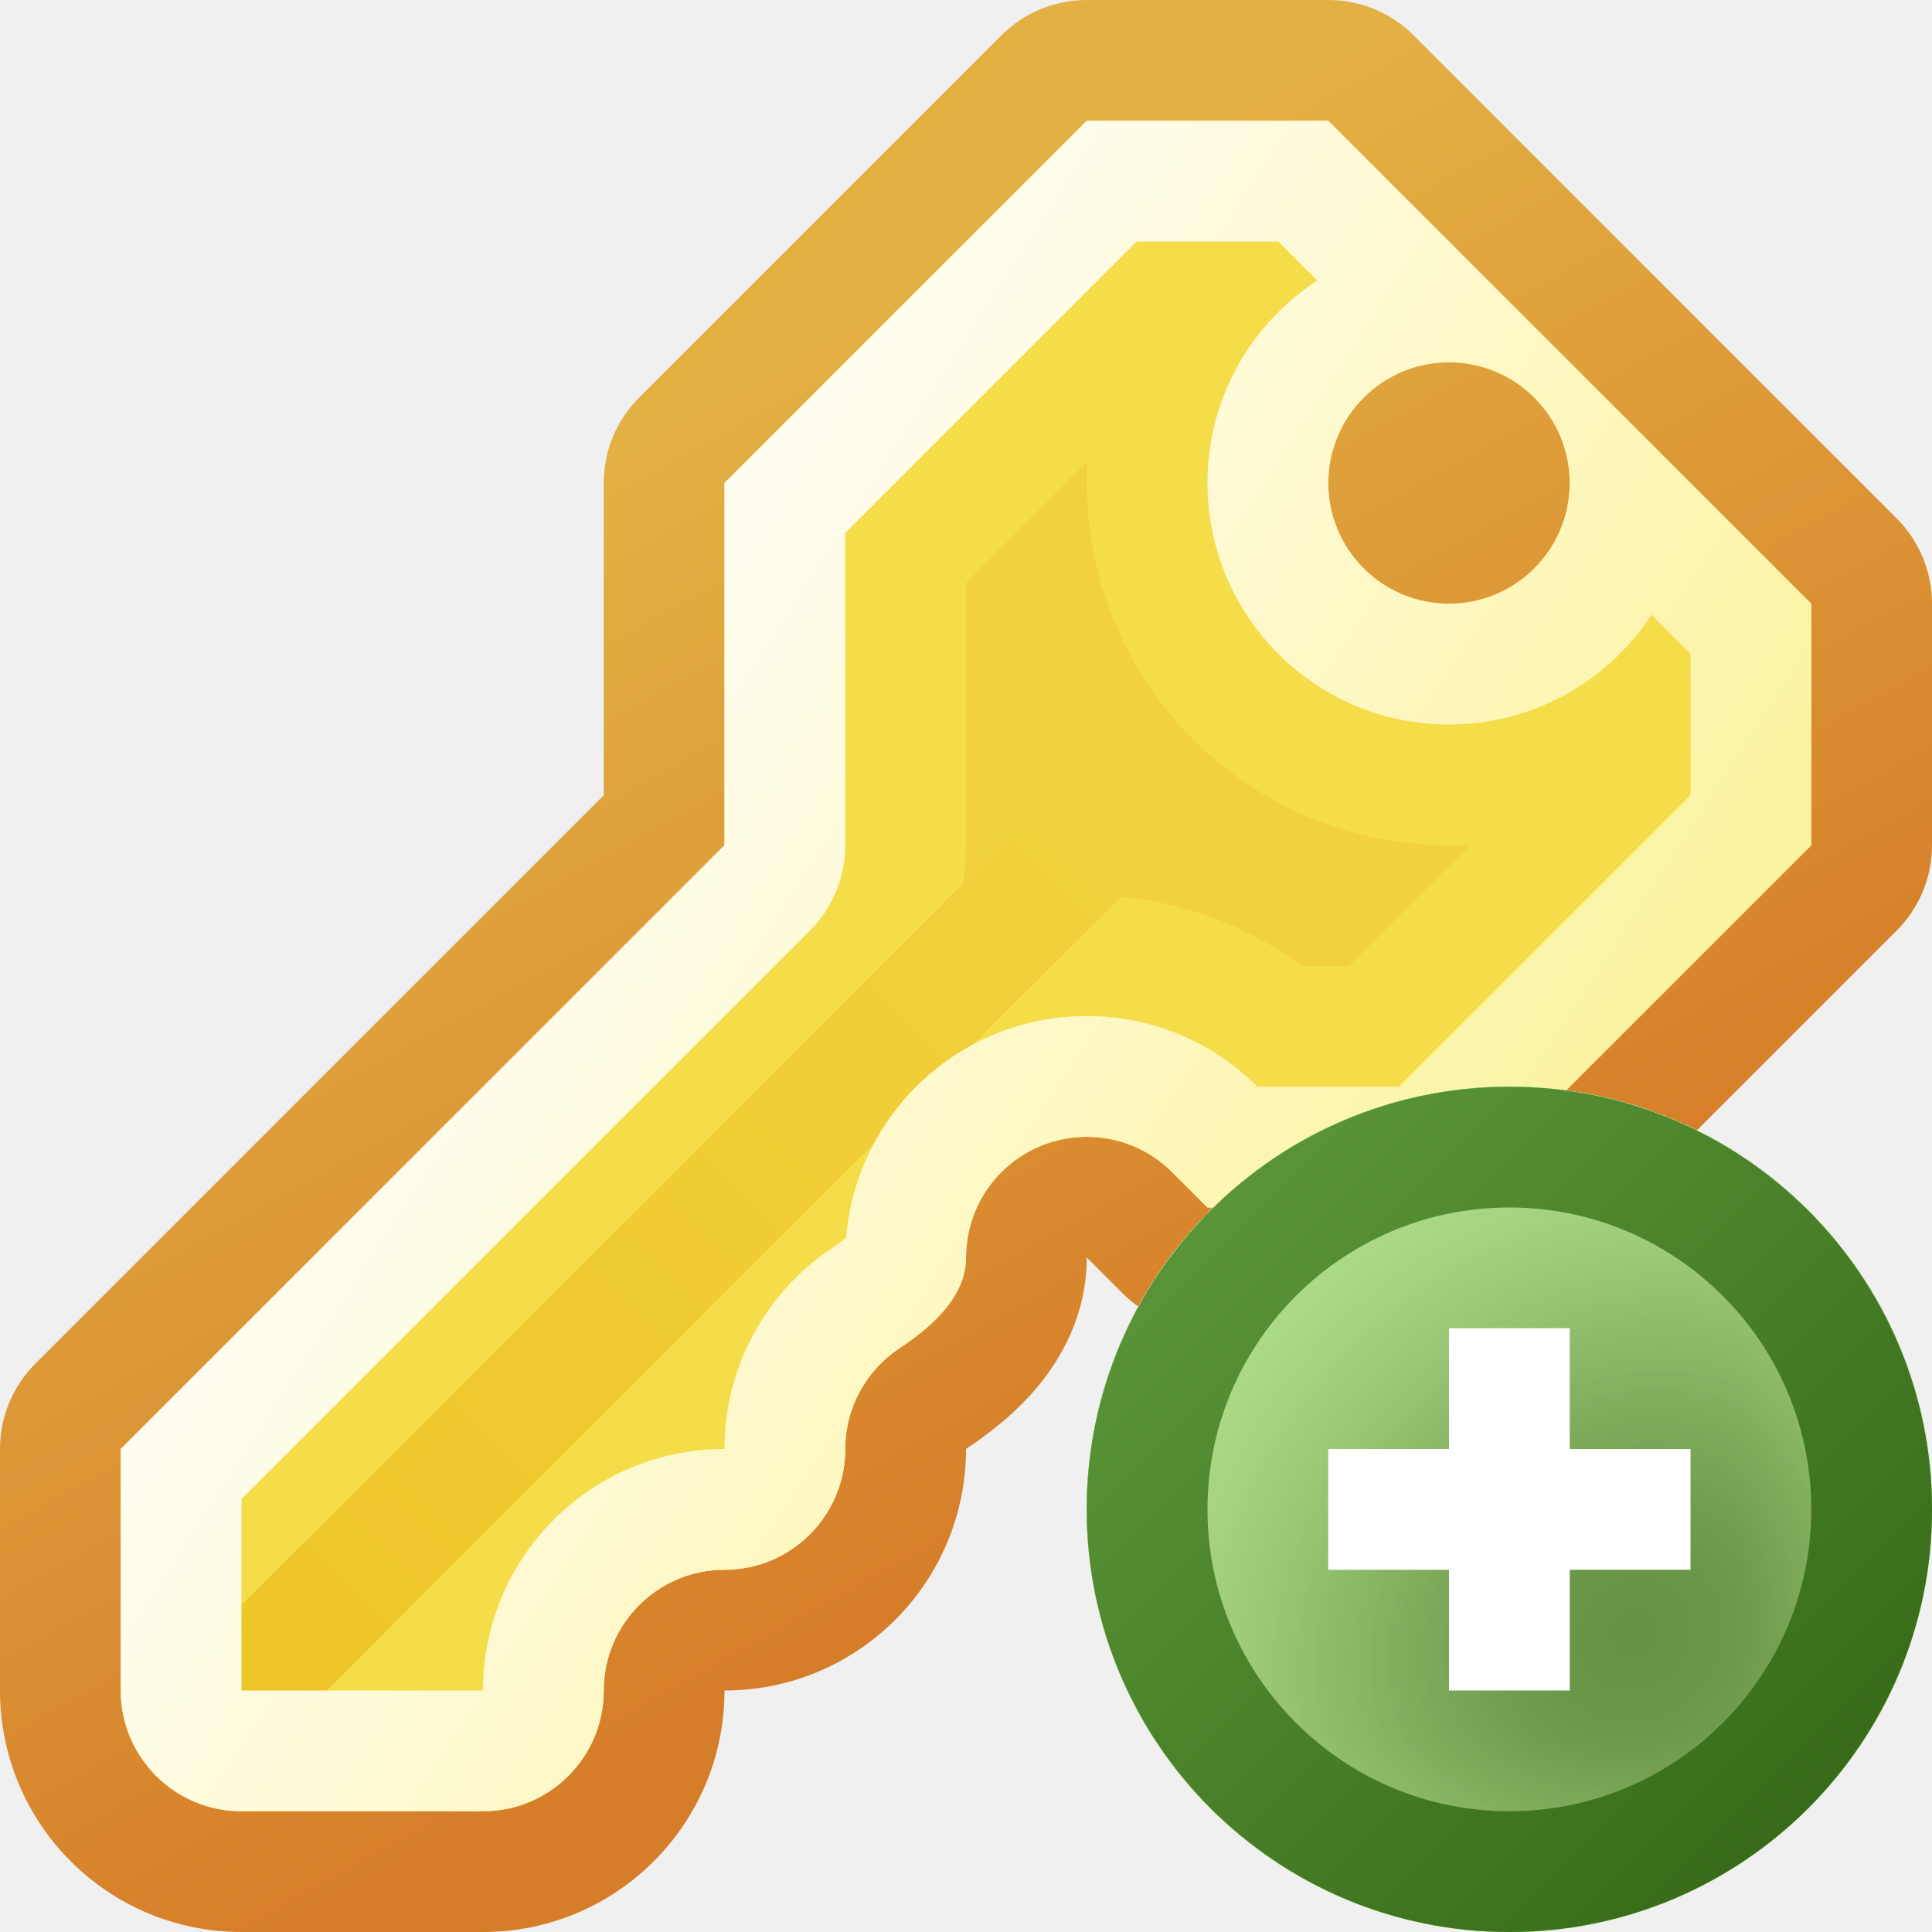
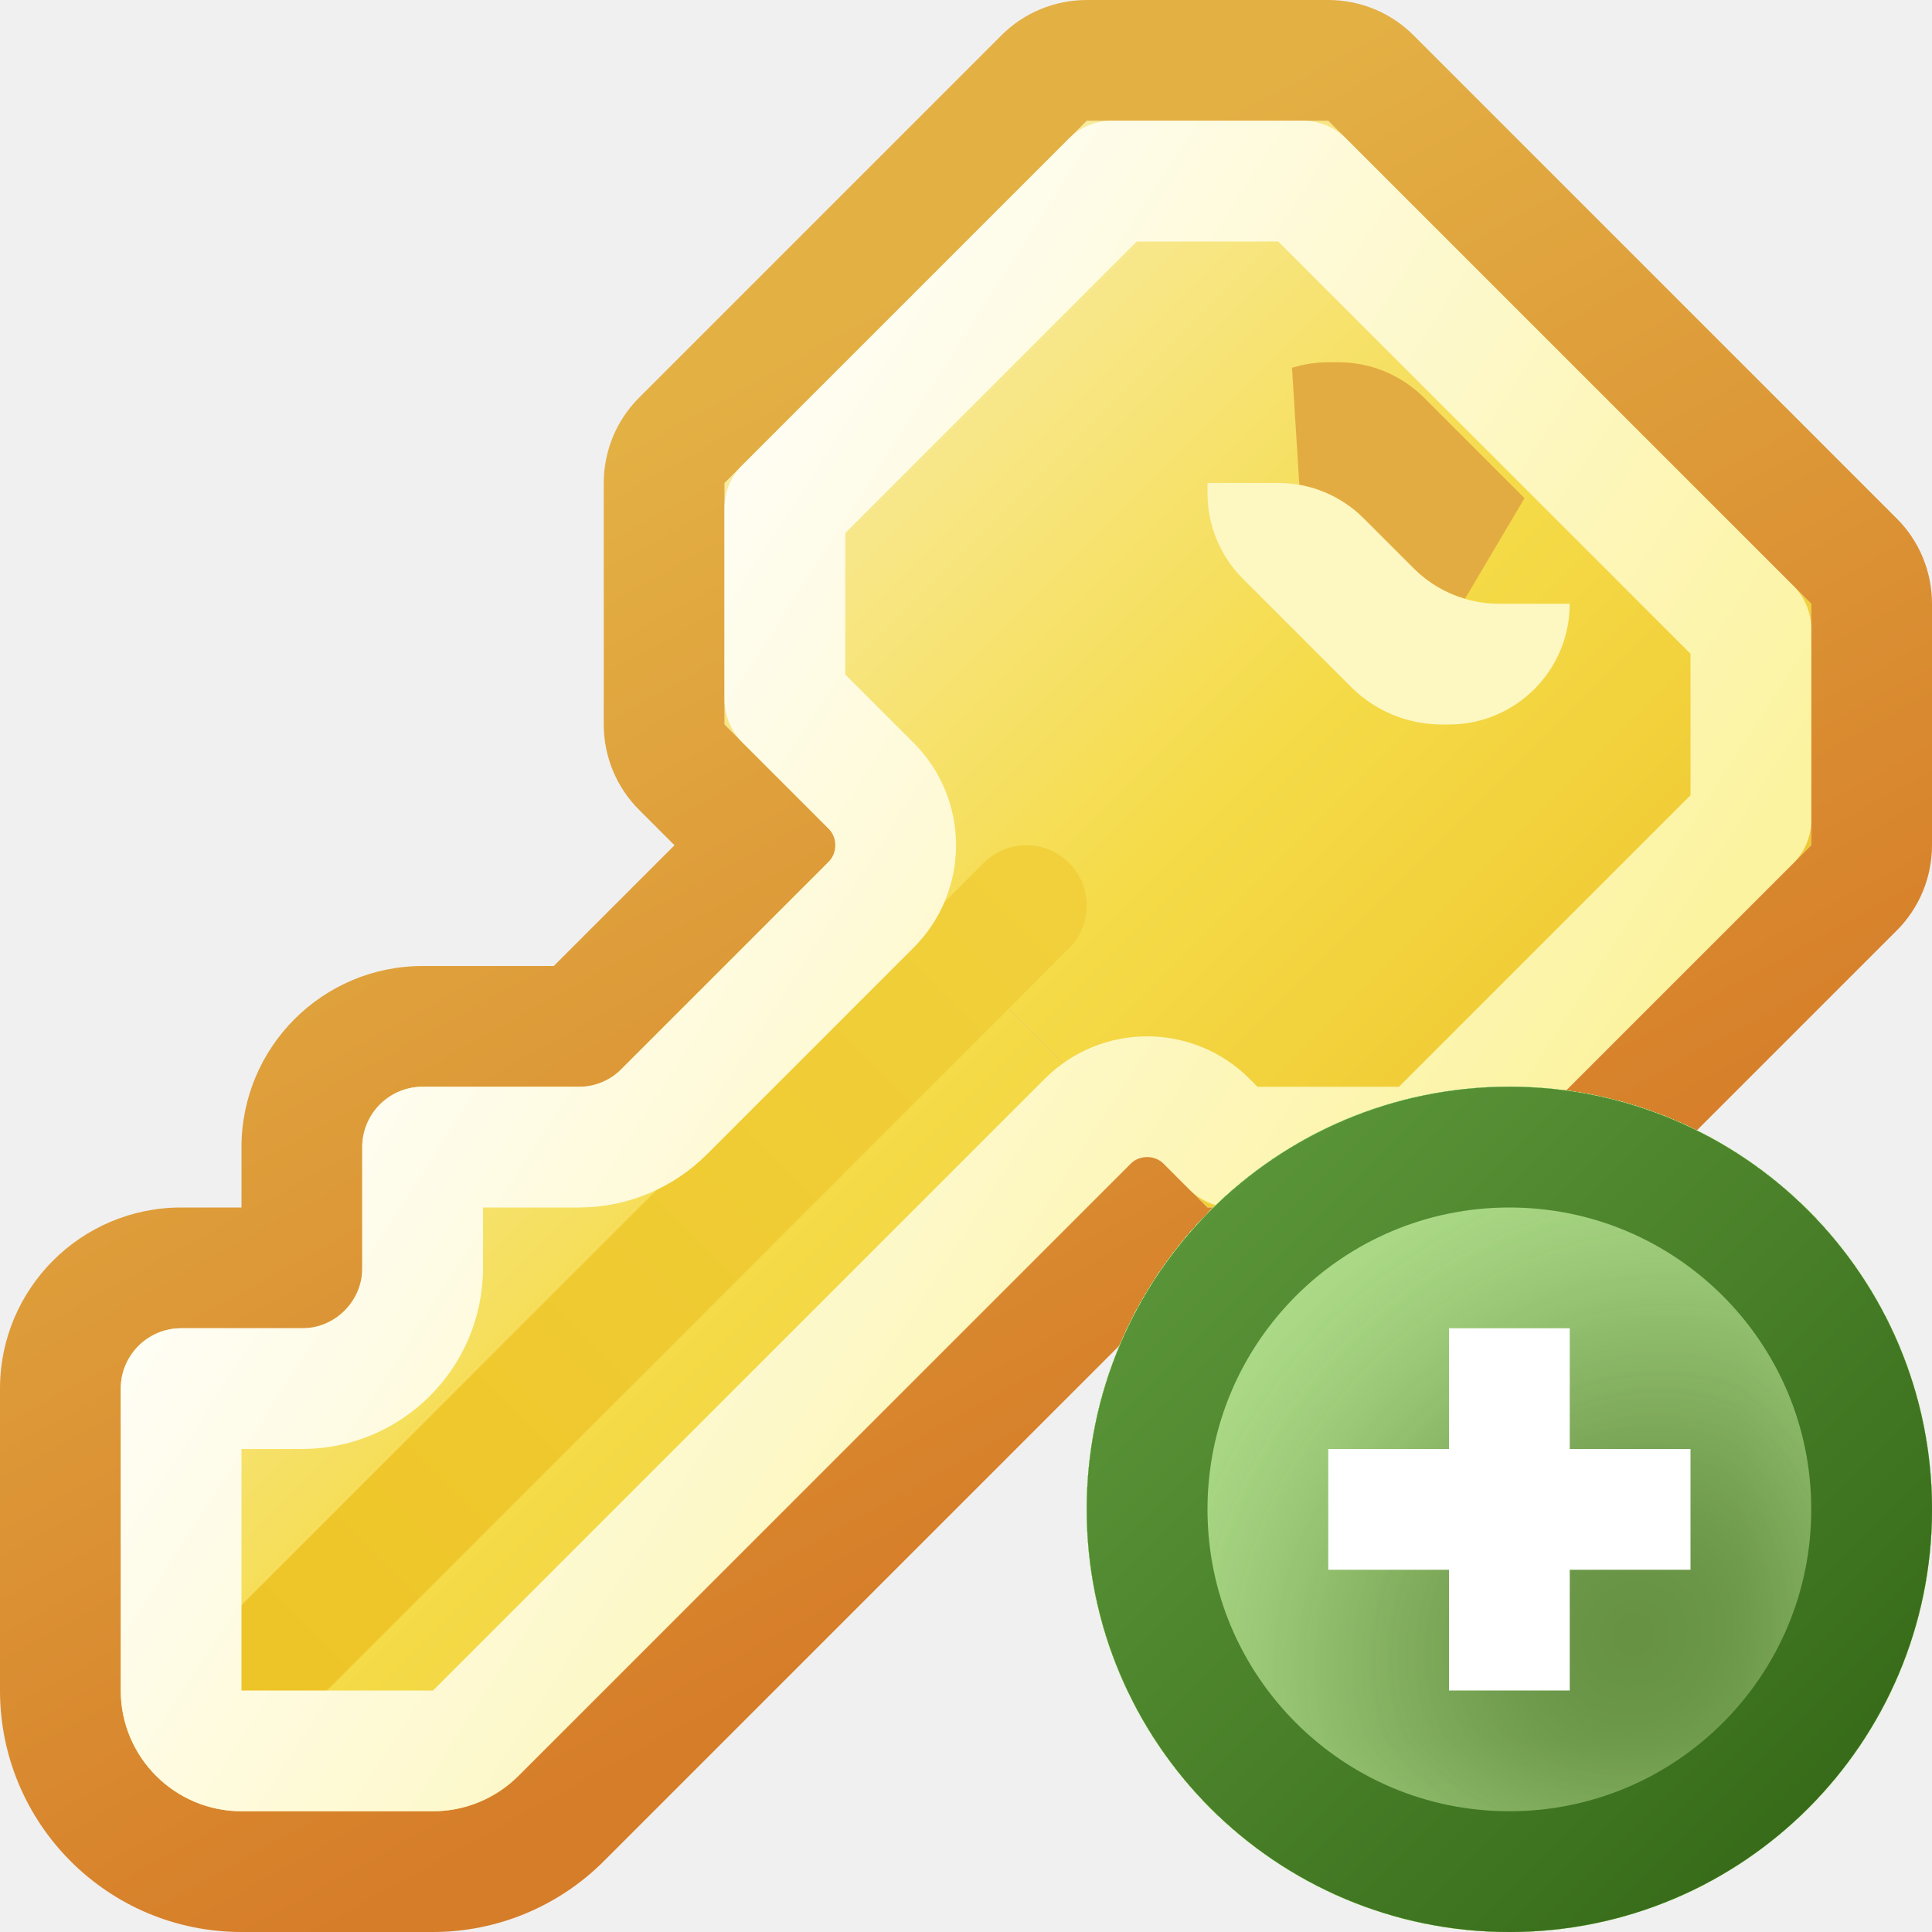
<svg xmlns="http://www.w3.org/2000/svg" width="16" height="16" viewBox="0 0 16 16" fill="none">
  <g clip-path="url(#clip0_504_8638)">
    <mask id="path-1-outside-1_504_8638" maskUnits="userSpaceOnUse" x="0" y="0" width="16" height="16" fill="black">
      <rect fill="white" width="16" height="16" />
-       <path fill-rule="evenodd" clip-rule="evenodd" d="M1 14V12L6 7V4L9 1H11L15 5V7L12 10H10L9.707 9.707C9.317 9.317 8.683 9.317 8.293 9.707C8.105 9.895 8 10.149 8 10.414C8 10.738 7.717 10.988 7.447 11.167C7.178 11.346 7 11.652 7 12C7 12.552 6.552 13 6 13C5.448 13 5 13.448 5 14C5 14.552 4.552 15 4 15H2C1.448 15 1 14.552 1 14ZM12 5C12.552 5 13 4.552 13 4C13 3.448 12.552 3 12 3C11.448 3 11 3.448 11 4C11 4.552 11.448 5 12 5Z" />
+       <path d="M1 12V14C1 14.552 1.448 15 2 15H3.586C3.851 15 4.105 14.895 4.293 14.707L9.5 9.5L7 7L5 9H3.5C3.224 9 3 9.224 3 9.5V11H1.5C1.224 11 1 11.224 1 11.5V12Z" />
+       <path d="M6 4V6L7 7L9.5 9.5L10 10H12L15 7V5L11 1H9L6 4Z" />
    </mask>
-     <path fill-rule="evenodd" clip-rule="evenodd" d="M1 14V12L6 7V4L9 1H11L15 5V7L12 10H10L9.707 9.707C9.317 9.317 8.683 9.317 8.293 9.707C8.105 9.895 8 10.149 8 10.414C8 10.738 7.717 10.988 7.447 11.167C7.178 11.346 7 11.652 7 12C7 12.552 6.552 13 6 13C5.448 13 5 13.448 5 14C5 14.552 4.552 15 4 15H2C1.448 15 1 14.552 1 14ZM12 5C12.552 5 13 4.552 13 4C13 3.448 12.552 3 12 3C11.448 3 11 3.448 11 4C11 4.552 11.448 5 12 5Z" fill="#F1D13D" />
-     <path d="M1 12L0.293 11.293C0.105 11.48 0 11.735 0 12H1ZM6 7L6.707 7.707C6.895 7.52 7 7.265 7 7H6ZM6 4L5.293 3.293C5.105 3.48 5 3.735 5 4H6ZM9 1V0C8.735 0 8.48 0.105 8.293 0.293L9 1ZM11 1L11.707 0.293C11.52 0.105 11.265 0 11 0V1ZM15 5H16C16 4.735 15.895 4.48 15.707 4.293L15 5ZM15 7L15.707 7.707C15.895 7.52 16 7.265 16 7H15ZM12 10V11C12.265 11 12.52 10.895 12.707 10.707L12 10ZM10 10L9.293 10.707C9.48 10.895 9.735 11 10 11V10ZM8.293 9.707L9 10.414L9 10.414L8.293 9.707ZM7.447 11.167L6.894 10.334L7.447 11.167ZM2 14V12H0V14H2ZM1.707 12.707L6.707 7.707L5.293 6.293L0.293 11.293L1.707 12.707ZM7 7V4H5V7H7ZM6.707 4.707L9.707 1.707L8.293 0.293L5.293 3.293L6.707 4.707ZM9 2H11V0H9V2ZM10.293 1.707L14.293 5.707L15.707 4.293L11.707 0.293L10.293 1.707ZM14 5V7H16V5H14ZM14.293 6.293L11.293 9.293L12.707 10.707L15.707 7.707L14.293 6.293ZM4 14H2V16H4V14ZM12 9H10V11H12V9ZM10.707 9.293L10.414 9L9 10.414L9.293 10.707L10.707 9.293ZM7.586 9C7.211 9.375 7 9.884 7 10.414H9L9 10.414L7.586 9ZM4 14V16C5.105 16 6 15.105 6 14H4ZM6 12C4.895 12 4 12.895 4 14H6V12ZM0 14C0 15.105 0.895 16 2 16V14H2H0ZM6 12V14C7.105 14 8 13.105 8 12H6ZM10.414 9C9.633 8.219 8.367 8.219 7.586 9L9 10.414L10.414 9ZM8 12L8.001 11.999L6.894 10.334C6.357 10.69 6 11.303 6 12H8ZM12 4V6C13.105 6 14 5.105 14 4H12ZM12 4H10C10 5.105 10.895 6 12 6V4ZM12 4V2C10.895 2 10 2.895 10 4H12ZM12 4H14C14 2.895 13.105 2 12 2V4ZM7 10.414C7 10.345 7.016 10.287 7.033 10.249C7.048 10.213 7.061 10.198 7.057 10.204C7.052 10.209 7.038 10.225 7.007 10.25C6.978 10.275 6.94 10.303 6.894 10.334L8.001 11.999C8.169 11.887 8.398 11.718 8.592 11.485C8.79 11.248 9 10.886 9 10.414H7Z" fill="url(#paint0_linear_504_8638)" mask="url(#path-1-outside-1_504_8638)" />
-     <mask id="path-3-inside-2_504_8638" fill="white">
-       <path fill-rule="evenodd" clip-rule="evenodd" d="M1 14V12L6 7V4L9 1H11L15 5V7L12 10H10L9.707 9.707C9.317 9.317 8.683 9.317 8.293 9.707C8.105 9.895 8 10.149 8 10.414C8 10.738 7.717 10.988 7.447 11.167C7.178 11.346 7 11.652 7 12C7 12.552 6.552 13 6 13C5.448 13 5 13.448 5 14C5 14.552 4.552 15 4 15H2C1.448 15 1 14.552 1 14ZM12 5C12.552 5 13 4.552 13 4C13 3.448 12.552 3 12 3C11.448 3 11 3.448 11 4C11 4.552 11.448 5 12 5Z" />
-     </mask>
-     <path d="M1 12L-0.414 10.586C-0.789 10.961 -1 11.47 -1 12H1ZM6 7L7.414 8.414C7.789 8.039 8 7.53 8 7H6ZM6 4L4.586 2.586C4.211 2.961 4 3.47 4 4H6ZM9 1V-1C8.47 -1 7.961 -0.789 7.586 -0.414L9 1ZM11 1L12.414 -0.414C12.039 -0.789 11.53 -1 11 -1V1ZM15 5H17C17 4.47 16.789 3.961 16.414 3.586L15 5ZM15 7L16.414 8.414C16.789 8.039 17 7.53 17 7H15ZM12 10V12C12.53 12 13.039 11.789 13.414 11.414L12 10ZM10 10L8.586 11.414C8.961 11.789 9.47 12 10 12V10ZM8.293 9.707L9.707 11.121L9.707 11.121L8.293 9.707ZM7.447 11.167L6.34 9.501L7.447 11.167ZM3 14V12H-1V14H3ZM2.414 13.414L7.414 8.414L4.586 5.586L-0.414 10.586L2.414 13.414ZM8 7V4H4V7H8ZM7.414 5.414L10.414 2.414L7.586 -0.414L4.586 2.586L7.414 5.414ZM9 3H11V-1H9V3ZM9.586 2.414L13.586 6.414L16.414 3.586L12.414 -0.414L9.586 2.414ZM13 5V7H17V5H13ZM13.586 5.586L10.586 8.586L13.414 11.414L16.414 8.414L13.586 5.586ZM4 13H2V17H4V13ZM12 8H10V12H12V8ZM11.414 8.586L11.121 8.293L8.293 11.121L8.586 11.414L11.414 8.586ZM6.879 8.293C6.316 8.855 6 9.619 6 10.414H10C10 10.679 9.895 10.934 9.707 11.121L6.879 8.293ZM3 14C3 13.448 3.448 13 4 13V17C5.657 17 7 15.657 7 14H3ZM6 11C4.343 11 3 12.343 3 14H7C7 14.552 6.552 15 6 15V11ZM-1 14C-1 15.657 0.343 17 2 17V13C2.552 13 3 13.448 3 14H-1ZM5 12C5 11.448 5.448 11 6 11V15C7.657 15 9 13.657 9 12H5ZM11.121 8.293C9.95 7.121 8.05 7.121 6.879 8.293L9.707 11.121C9.317 11.512 8.683 11.512 8.293 11.121L11.121 8.293ZM9 12C9 12.35 8.819 12.656 8.554 12.832L6.34 9.501C5.537 10.035 5 10.954 5 12H9ZM11 4C11 3.448 11.448 3 12 3V7C13.657 7 15 5.657 15 4H11ZM12 3C12.552 3 13 3.448 13 4H9C9 5.657 10.343 7 12 7V3ZM13 4C13 4.552 12.552 5 12 5V1C10.343 1 9 2.343 9 4H13ZM12 5C11.448 5 11 4.552 11 4H15C15 2.343 13.657 1 12 1V5ZM6 10.414C6 9.957 6.207 9.662 6.289 9.563C6.364 9.474 6.407 9.456 6.34 9.501L8.554 12.832C8.756 12.698 9.077 12.466 9.36 12.126C9.651 11.777 10 11.195 10 10.414H6Z" fill="#F5DD49" mask="url(#path-3-inside-2_504_8638)" />
-     <path d="M2 14L9 7" stroke="url(#paint1_linear_504_8638)" />
-     <mask id="path-6-inside-3_504_8638" fill="white">
-       <path fill-rule="evenodd" clip-rule="evenodd" d="M1 14V12L6 7V4L9 1H11L15 5V7L12 10H10L9.707 9.707C9.317 9.317 8.683 9.317 8.293 9.707C8.105 9.895 8 10.149 8 10.414C8 10.738 7.717 10.988 7.447 11.167C7.178 11.346 7 11.652 7 12C7 12.552 6.552 13 6 13C5.448 13 5 13.448 5 14C5 14.552 4.552 15 4 15H2C1.448 15 1 14.552 1 14ZM12 5C12.552 5 13 4.552 13 4C13 3.448 12.552 3 12 3C11.448 3 11 3.448 11 4C11 4.552 11.448 5 12 5Z" />
-     </mask>
-     <path d="M1 12L0.293 11.293C0.105 11.48 0 11.735 0 12H1ZM6 7L6.707 7.707C6.895 7.52 7 7.265 7 7H6ZM6 4L5.293 3.293C5.105 3.48 5 3.735 5 4H6ZM9 1V0C8.735 0 8.48 0.105 8.293 0.293L9 1ZM11 1L11.707 0.293C11.52 0.105 11.265 0 11 0V1ZM15 5H16C16 4.735 15.895 4.48 15.707 4.293L15 5ZM15 7L15.707 7.707C15.895 7.52 16 7.265 16 7H15ZM12 10V11C12.265 11 12.52 10.895 12.707 10.707L12 10ZM10 10L9.293 10.707C9.48 10.895 9.735 11 10 11V10ZM8.293 9.707L9 10.414L9 10.414L8.293 9.707ZM7.447 11.167L6.894 10.334L7.447 11.167ZM2 14V12H0V14H2ZM1.707 12.707L6.707 7.707L5.293 6.293L0.293 11.293L1.707 12.707ZM7 7V4H5V7H7ZM6.707 4.707L9.707 1.707L8.293 0.293L5.293 3.293L6.707 4.707ZM9 2H11V0H9V2ZM10.293 1.707L14.293 5.707L15.707 4.293L11.707 0.293L10.293 1.707ZM14 5V7H16V5H14ZM14.293 6.293L11.293 9.293L12.707 10.707L15.707 7.707L14.293 6.293ZM4 14H2V16H4V14ZM12 9H10V11H12V9ZM10.707 9.293L10.414 9L9 10.414L9.293 10.707L10.707 9.293ZM7.586 9C7.211 9.375 7 9.884 7 10.414H9L9 10.414L7.586 9ZM4 14V16C5.105 16 6 15.105 6 14H4ZM6 12C4.895 12 4 12.895 4 14H6V12ZM0 14C0 15.105 0.895 16 2 16V14H2H0ZM6 12V14C7.105 14 8 13.105 8 12H6ZM10.414 9C9.633 8.219 8.367 8.219 7.586 9L9 10.414L10.414 9ZM8 12L8.001 11.999L6.894 10.334C6.357 10.69 6 11.303 6 12H8ZM12 4V6C13.105 6 14 5.105 14 4H12ZM12 4H10C10 5.105 10.895 6 12 6V4ZM12 4V2C10.895 2 10 2.895 10 4H12ZM12 4H14C14 2.895 13.105 2 12 2V4ZM7 10.414C7 10.345 7.016 10.287 7.033 10.249C7.048 10.213 7.061 10.198 7.057 10.204C7.052 10.209 7.038 10.225 7.007 10.25C6.978 10.275 6.94 10.303 6.894 10.334L8.001 11.999C8.169 11.887 8.398 11.718 8.592 11.485C8.79 11.248 9 10.886 9 10.414H7Z" fill="url(#paint2_linear_504_8638)" mask="url(#path-6-inside-3_504_8638)" />
+     <path d="M1 12V14C1 14.552 1.448 15 2 15H3.586C3.851 15 4.105 14.895 4.293 14.707L9.5 9.5L7 7L5 9H3.5C3.224 9 3 9.224 3 9.5V11H1.5C1.224 11 1 11.224 1 11.5V12Z" fill="url(#paint0_linear_504_8638)" />
+     <path d="M6 4V6L7 7L9.5 9.5L10 10H12L15 7V5L11 1H9L6 4Z" fill="url(#paint1_linear_504_8638)" />
+     <path d="M6.646 7.354L9.146 9.854L9.854 9.146L7.354 6.646L6.646 7.354ZM11.146 3.354L12.146 4.354L12.854 3.646L11.854 2.646L11.146 3.354ZM12.146 4.354L12.646 4.854L13.354 4.146L12.854 3.646L12.146 4.354ZM6 6H5C5 6.265 5.105 6.52 5.293 6.707L6 6ZM6 4L5.293 3.293C5.105 3.48 5 3.735 5 4H6ZM9 1V0C8.735 0 8.48 0.105 8.293 0.293L9 1ZM11 1L11.707 0.293C11.52 0.105 11.265 0 11 0V1ZM15 5H16C16 4.735 15.895 4.48 15.707 4.293L15 5ZM15 7L15.707 7.707C15.895 7.52 16 7.265 16 7H15ZM12 10V11C12.265 11 12.52 10.895 12.707 10.707L12 10ZM10 10L9.293 10.707C9.48 10.895 9.735 11 10 11V10ZM3 11V12H4V11H3ZM7 7L7.707 7.707L8.414 7L7.707 6.293L7 7ZM5 9V10H5.414L5.707 9.707L5 9ZM9.5 9.5L10.207 8.793L9.5 8.086L8.793 8.793L9.5 9.5ZM4.293 14.707L5 15.414L4.293 14.707ZM2 14V12H0V14H2ZM7 6V4H5V6H7ZM6.707 4.707L9.707 1.707L8.293 0.293L5.293 3.293L6.707 4.707ZM9 2H11V0H9V2ZM10.293 1.707L14.293 5.707L15.707 4.293L11.707 0.293L10.293 1.707ZM14 5V7H16V5H14ZM14.293 6.293L11.293 9.293L12.707 10.707L15.707 7.707L14.293 6.293ZM3.586 14H2V16H3.586V14ZM12 9H10V11H12V9ZM0 14C0 15.105 0.895 16 2 16V14H2H0ZM7.707 6.293L6.707 5.293L5.293 6.707L6.293 7.707L7.707 6.293ZM4 11V9.5H2V11H4ZM2 12V11.5H0V12H2ZM1.5 12H3V10H1.5V12ZM3.5 10H5V8H3.5V10ZM5.707 9.707L7.707 7.707L6.293 6.293L4.293 8.293L5.707 9.707ZM8.793 10.207L9.293 10.707L10.707 9.293L10.207 8.793L8.793 10.207ZM5 15.414L10.207 10.207L8.793 8.793L3.586 14L5 15.414ZM2 11.5C2 11.776 1.776 12 1.5 12V10C0.672 10 0 10.672 0 11.5H2ZM4 9.5C4 9.776 3.776 10 3.5 10V8C2.672 8 2 8.672 2 9.5H4ZM3.586 16C4.116 16 4.625 15.789 5 15.414L3.586 14L3.586 14V16Z" fill="url(#paint2_linear_504_8638)" mask="url(#path-1-outside-1_504_8638)" />
+     <path d="M2 14L8.5 7.5" stroke="url(#paint3_linear_504_8638)" stroke-linecap="round" />
+     <path d="M1.5 14V12V11.5H2.5C3.052 11.5 3.5 11.052 3.5 10.5V9.5H4.793C5.058 9.5 5.312 9.395 5.5 9.207L7.212 7.495C7.486 7.222 7.486 6.778 7.212 6.505L6.5 5.793V4.207L9.207 1.5H10.793L14.5 5.207V6.793L11.793 9.5H10.207L9.995 9.288C9.722 9.014 9.278 9.014 9.005 9.288L3.939 14.354C3.846 14.447 3.718 14.5 3.586 14.5H2C1.724 14.5 1.5 14.276 1.5 14Z" stroke="url(#paint4_linear_504_8638)" stroke-linejoin="round" />
+     <path d="M11.439 3.646L12.272 4.479C12.193 4.456 12.12 4.413 12.061 4.354L11.646 3.939C11.428 3.721 11.149 3.577 10.849 3.523C10.897 3.508 10.947 3.5 11 3.5H11.086C11.218 3.5 11.346 3.553 11.439 3.646Z" stroke="#E3AC42" stroke-linecap="round" />
+     <path d="M11.939 6H12C12.552 6 13 5.552 13 5H12.414C12.149 5 11.895 4.895 11.707 4.707L11.293 4.293C11.105 4.105 10.851 4 10.586 4H10V4.086C10 4.351 10.105 4.605 10.293 4.793L11.189 5.689C11.388 5.888 11.658 6 11.939 6Z" fill="#FDF7C2" />
  </g>
  <g filter="url(#filter0_i_504_8638)">
    <circle cx="12.5" cy="12.5" r="3.5" fill="#456F23" />
  </g>
-   <circle cx="12.5" cy="12.5" r="3" stroke="url(#paint3_linear_504_8638)" />
+   <circle cx="12.5" cy="12.5" r="3" stroke="url(#paint5_linear_504_8638)" />
  <path fill-rule="evenodd" clip-rule="evenodd" d="M12 12V11H13V12H14V13H13V14H12V13H11V12H12Z" fill="white" />
  <defs>
    <filter id="filter0_i_504_8638" x="9" y="9" width="9" height="9" filterUnits="userSpaceOnUse" color-interpolation-filters="sRGB">
      <feFlood flood-opacity="0" result="BackgroundImageFix" />
      <feBlend mode="normal" in="SourceGraphic" in2="BackgroundImageFix" result="shape" />
      <feColorMatrix in="SourceAlpha" type="matrix" values="0 0 0 0 0 0 0 0 0 0 0 0 0 0 0 0 0 0 127 0" result="hardAlpha" />
      <feOffset dx="2" dy="2" />
      <feGaussianBlur stdDeviation="4" />
      <feComposite in2="hardAlpha" operator="arithmetic" k2="-1" k3="1" />
      <feColorMatrix type="matrix" values="0 0 0 0 0.715 0 0 0 0 0.899 0 0 0 0 0.57 0 0 0 1 0" />
      <feBlend mode="normal" in2="shape" result="effect1_innerShadow_504_8638" />
    </filter>
-     <linearGradient id="paint0_linear_504_8638" x1="6.6" y1="2.867" x2="11.267" y2="11.267" gradientUnits="userSpaceOnUse">
+     <linearGradient id="paint0_linear_504_8638" x1="1" y1="1" x2="15" y2="15" gradientUnits="userSpaceOnUse">
+       <stop offset="0.283" stop-color="#F9EB9E" />
+       <stop offset="0.524" stop-color="#F5DB48" />
+       <stop offset="0.714" stop-color="#EFC932" />
+     </linearGradient>
+     <linearGradient id="paint1_linear_504_8638" x1="1" y1="1" x2="15" y2="15" gradientUnits="userSpaceOnUse">
+       <stop offset="0.283" stop-color="#F9EB9E" />
+       <stop offset="0.524" stop-color="#F5DB48" />
+       <stop offset="0.714" stop-color="#EFC932" />
+     </linearGradient>
+     <linearGradient id="paint2_linear_504_8638" x1="6.6" y1="2.867" x2="11.267" y2="11.267" gradientUnits="userSpaceOnUse">
      <stop stop-color="#E3B044" />
      <stop offset="1" stop-color="#D67D29" />
    </linearGradient>
-     <linearGradient id="paint1_linear_504_8638" x1="9" y1="7" x2="2" y2="14" gradientUnits="userSpaceOnUse">
+     <linearGradient id="paint3_linear_504_8638" x1="9" y1="6.5" x2="2" y2="13.5" gradientUnits="userSpaceOnUse">
      <stop stop-color="#F1D13D" />
      <stop offset="1" stop-color="#EEC528" />
    </linearGradient>
-     <linearGradient id="paint2_linear_504_8638" x1="3.5" y1="5.5" x2="12" y2="11" gradientUnits="userSpaceOnUse">
+     <linearGradient id="paint4_linear_504_8638" x1="3.5" y1="5.5" x2="12" y2="11" gradientUnits="userSpaceOnUse">
      <stop stop-color="white" />
      <stop offset="1" stop-color="#FCF3A0" />
    </linearGradient>
-     <linearGradient id="paint3_linear_504_8638" x1="15" y1="15" x2="10" y2="10" gradientUnits="userSpaceOnUse">
+     <linearGradient id="paint5_linear_504_8638" x1="15" y1="15" x2="10" y2="10" gradientUnits="userSpaceOnUse">
      <stop stop-color="#376B19" />
      <stop offset="1" stop-color="#5A9438" />
    </linearGradient>
    <clipPath id="clip0_504_8638">
      <rect width="16" height="16" fill="white" />
    </clipPath>
  </defs>
</svg>
